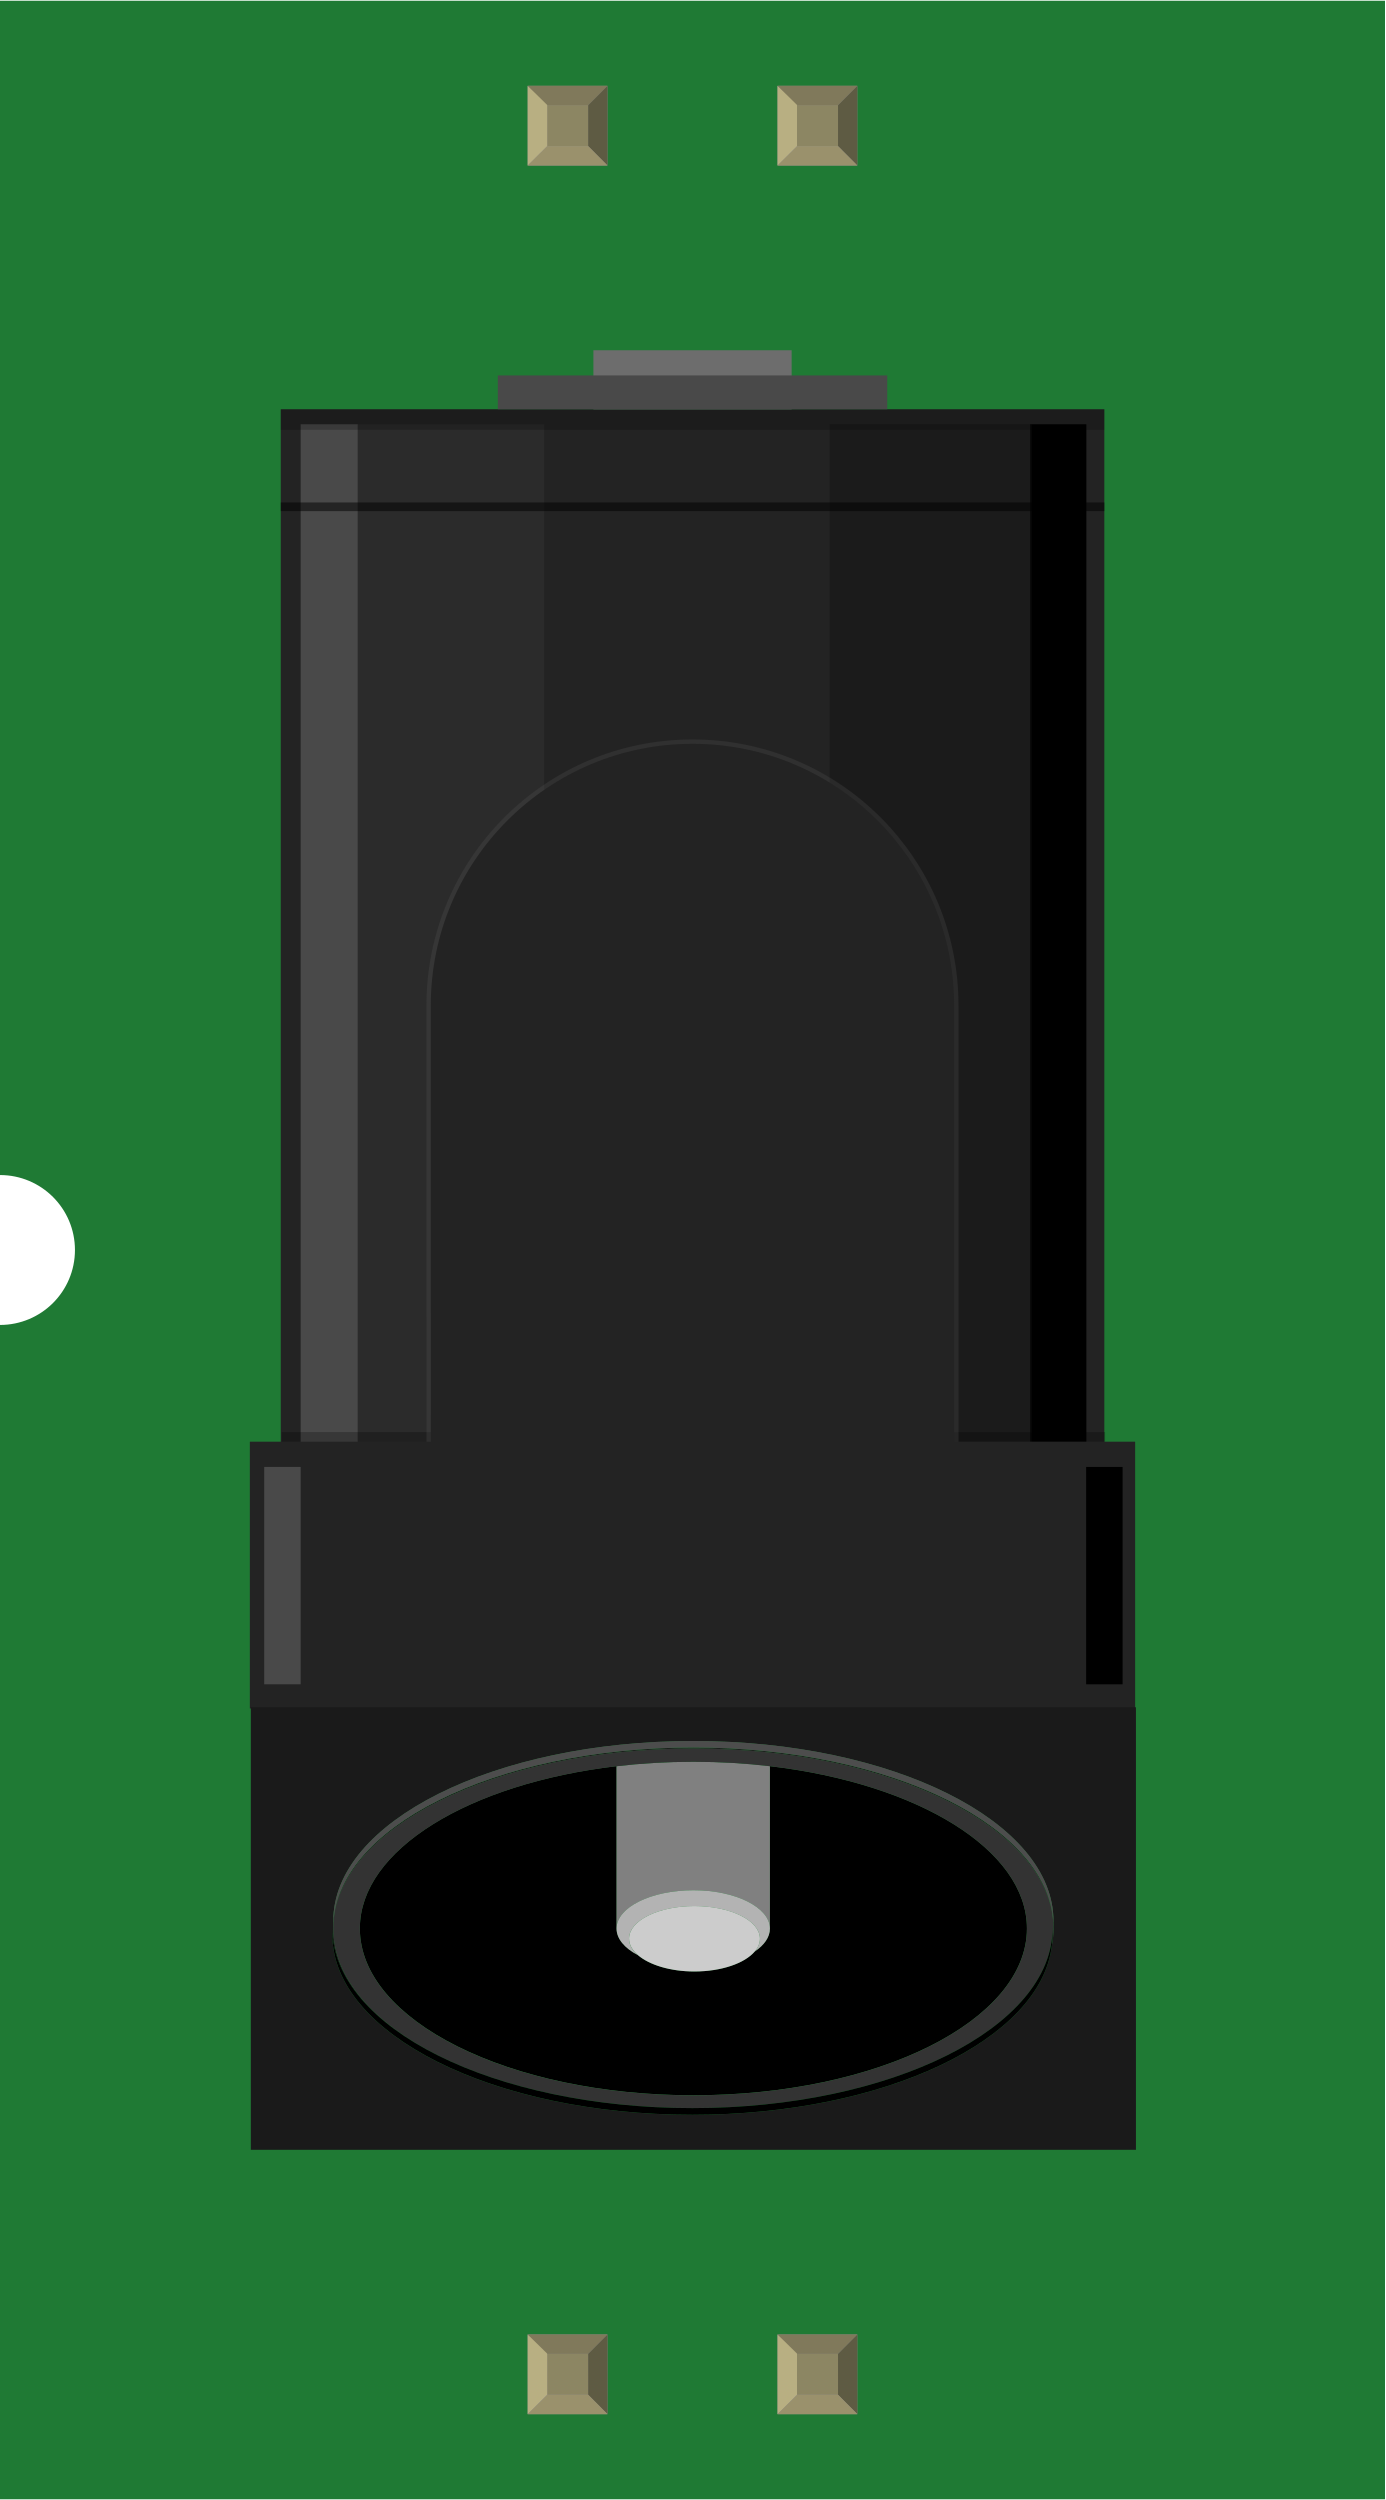
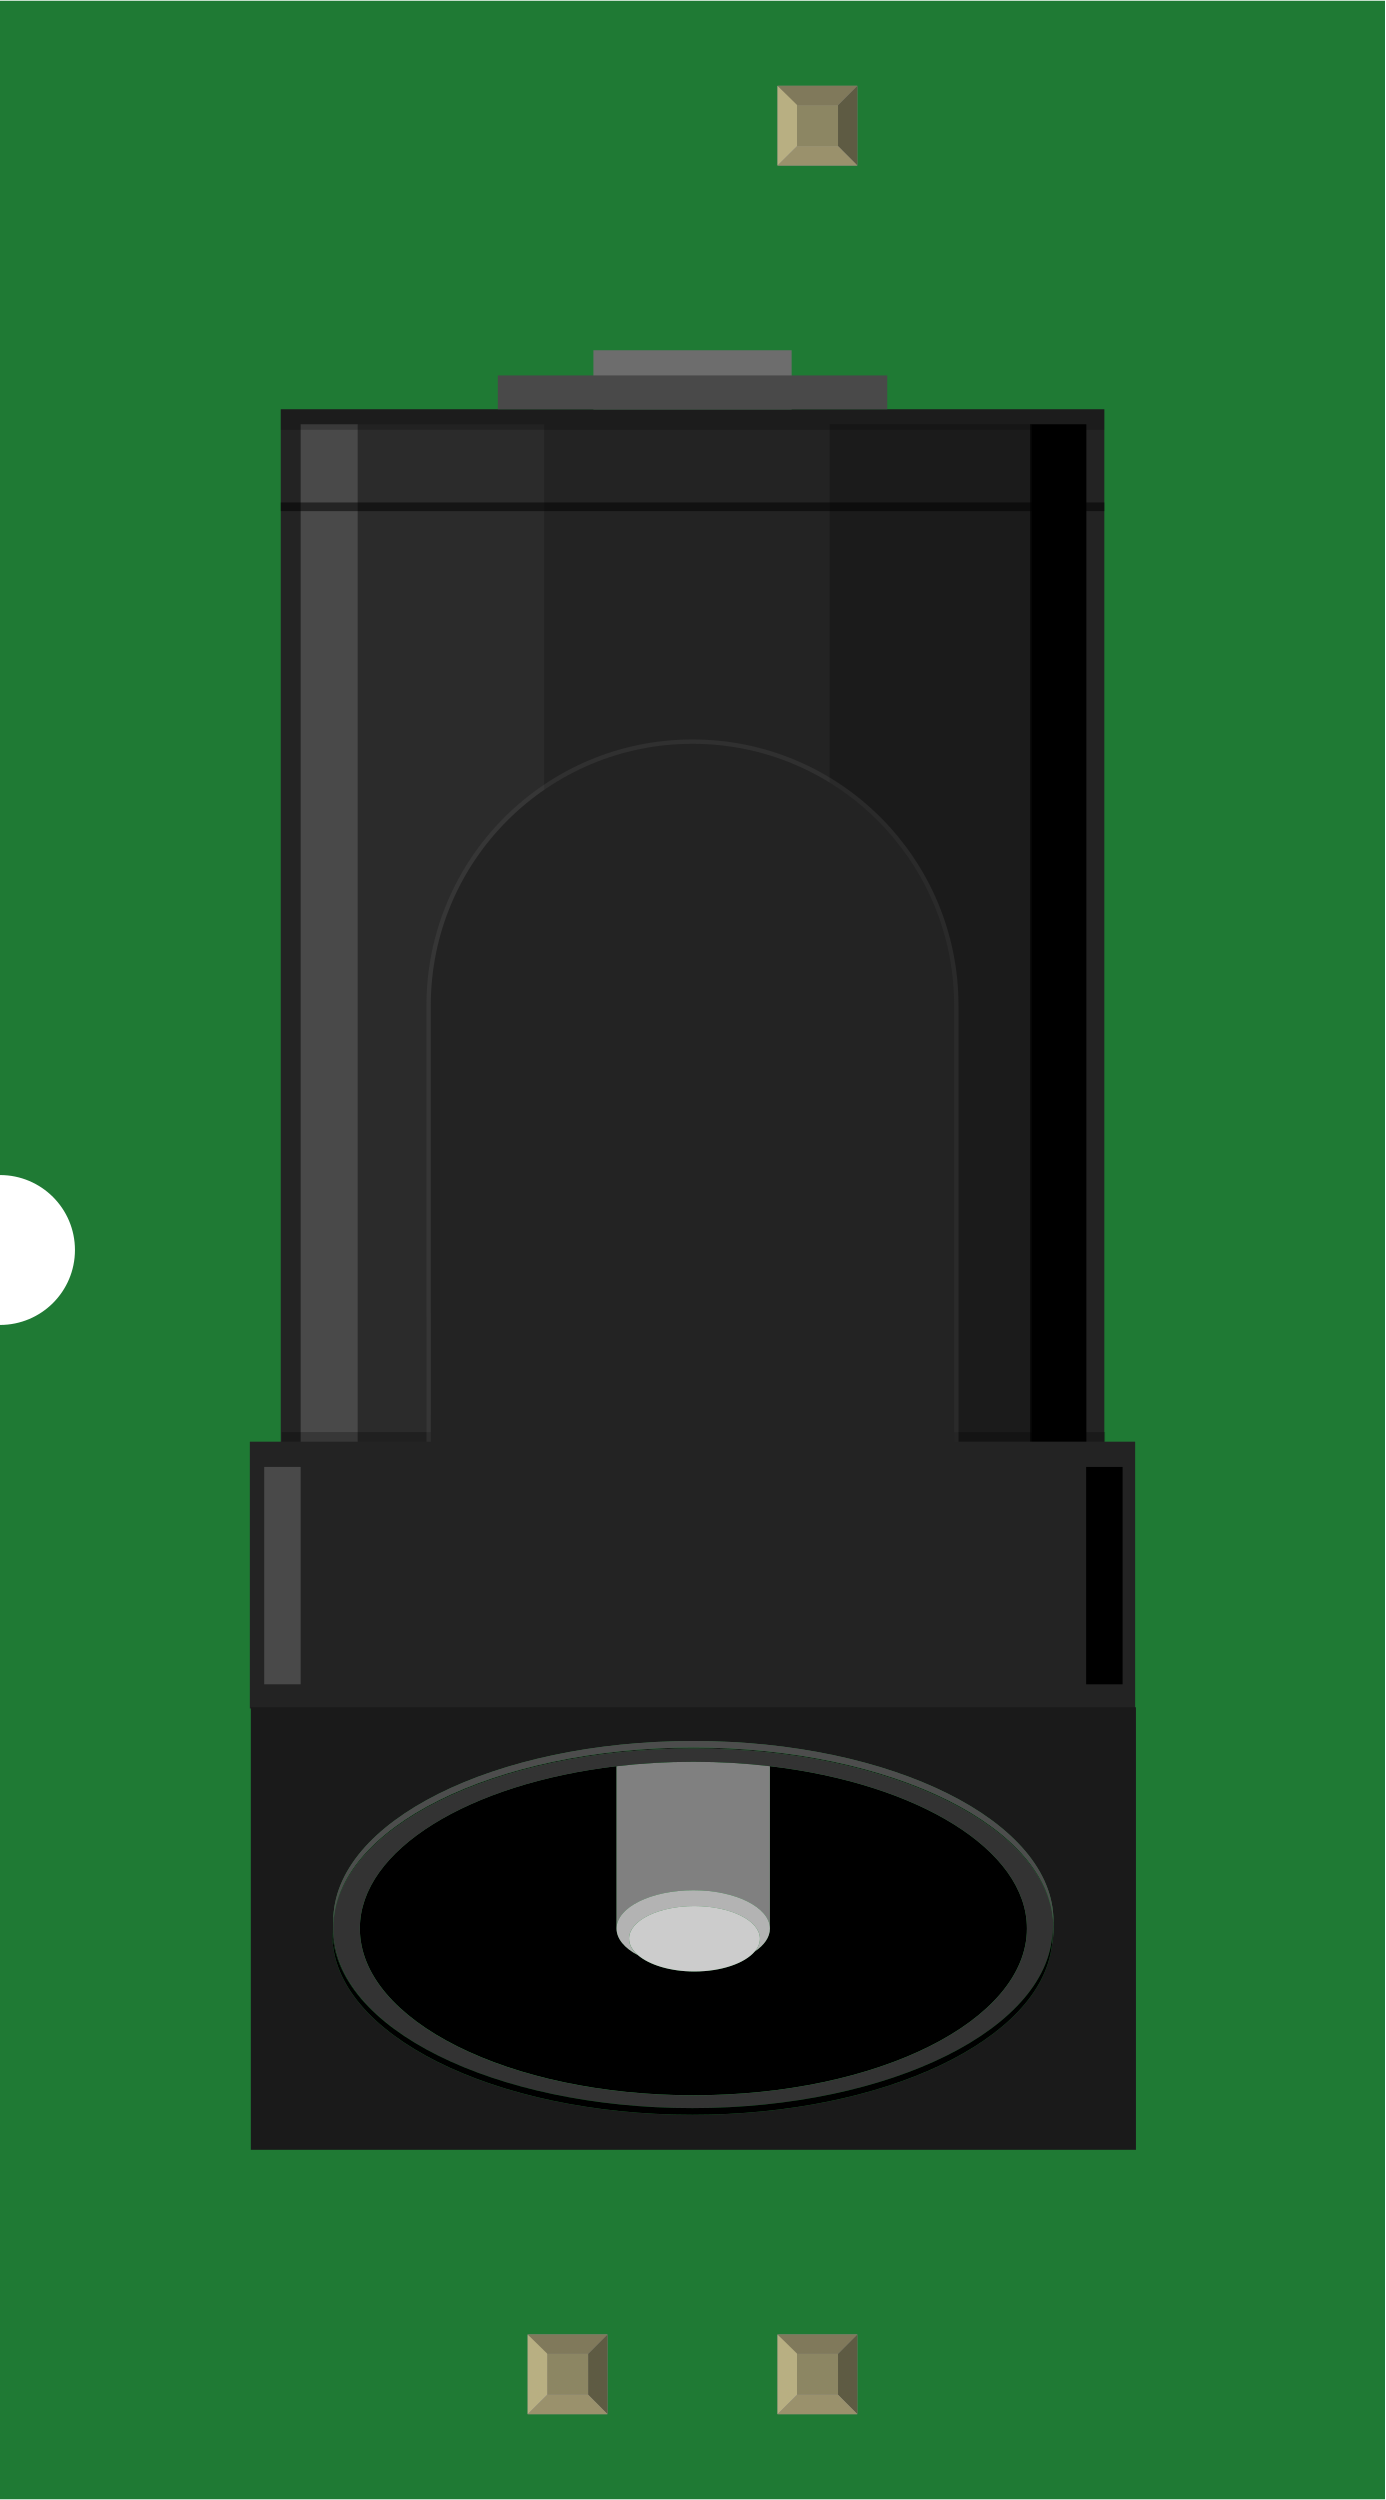
<svg xmlns="http://www.w3.org/2000/svg" width="0.554in" x="0in" version="1.2" y="0in" height="1in" viewBox="0 0 554.333 1000" baseProfile="tiny">
  <g id="breadboard">
    <g id="icon">
      <path fill="#1F7A34" stroke="none" stroke-width="0" d="M0,0L0,470A30,30 0 0 1 0,530L0,1000L554.333,1000L554.333,0L0,0z" />
      <g transform="translate(100,139.882)">
        <g>
          <g>
            <rect width="329.625" x="12.375" y="23.625" fill="#232323" height="457.917" />
            <rect width="22.847" x="20.333" y="29.625" fill="#494949" height="443.542" />
            <rect width="74.569" x="43.222" y="29.625" fill="#3D3D3D" height="443.542" fill-opacity="0.3" />
            <rect width="22.486" x="312.319" y="29.625" height="457.944" />
            <rect width="80.944" x="232.069" y="29.625" fill="#0F0F0F" height="457.944" fill-opacity="0.4" />
          </g>
          <rect width="329.625" x="12.375" opacity="0.2" y="23.625" height="8.222" enable-background="new    " />
        </g>
        <line opacity="0.5" fill="none" stroke="#000000" enable-background="new    " y1="62.653" stroke-width="3.472" x1="342" y2="62.653" x2="12.375" stroke-miterlimit="10" />
        <g>
          <rect width="329.569" x="12.736" opacity="0.25" y="432.986" height="17.875" enable-background="new    " />
          <path opacity="0.25" stroke="#565656" enable-background="new    " stroke-width="3.472" d="M72.431,446.944l209.458,0L281.889,262.25c0,-57.847,-46.889,-104.736,-104.736,-104.736c-57.833,0,-104.736,46.889,-104.736,104.736L72.431,446.944L72.431,446.944z" stroke-miterlimit="10" />
        </g>
        <g>
          <path fill="#232323" d="M72.431,446.944l209.458,0L281.889,262.25c0,-57.847,-46.889,-104.736,-104.736,-104.736c-57.833,0,-104.736,46.889,-104.736,104.736L72.431,446.944L72.431,446.944z" />
          <rect width="354.333" x="0" y="436.833" fill="#232323" height="106.778" />
        </g>
        <rect width="79.347" x="137.5" y="0" fill="#6D6D6D" height="23.625" />
        <rect width="155.861" x="99.25" y="10.083" fill="#494949" height="13.542" />
        <g>
          <g enable-background="new    ">
            <g>
              <g>
                <path fill="#1A1A1A" d="M75.417,682.569c-25.958,-13.042,-42.014,-31,-42.014,-50.875c0,-39.75,64.514,-72.056,144.139,-72.056c79.611,0,144.111,32.306,144.111,72.056c0,2.264,-0.236,4.5,-0.639,6.694c-4.347,37.806,-67.069,67.861,-143.861,67.861c-79.625,0,-144.125,-32.306,-144.125,-72.056l0,-2.667C33.014,651.458,49.222,669.514,75.417,682.569M33.389,631.319l0,-2.611c0,-39.819,64.514,-72.056,144.125,-72.056c79.625,0,144.125,32.236,144.125,72.056l0,2.611c0,-39.819,-64.514,-72.056,-144.125,-72.056S33.389,591.5,33.389,631.319M354.639,543.139L0.389,543.139l0,177.111l354.264,0L354.653,543.139" />
                <path d="M208.139,566.708l0,64.986c0,3.458,-2.25,6.639,-6.083,9.194c-4,4.708,-13.306,7.986,-24.167,7.986c-9.639,0,-18.097,-2.625,-22.625,-6.583c-5.264,-2.764,-8.5,-6.5,-8.5,-10.625l0,-64.972c-58.903,6.944,-102.736,33.361,-102.736,64.972c0,36.875,59.75,66.75,133.486,66.75c73.764,0,133.5,-29.847,133.5,-66.75C311.028,600.083,267.125,573.639,208.139,566.708" />
                <path fill="#808080" d="M177.528,564.958c-10.597,0,-20.889,0.625,-30.764,1.778l0,64.972c0,-8.431,13.75,-15.333,30.764,-15.333c16.875,0,30.611,6.875,30.611,15.333l0,-64.986C198.319,565.556,188.056,564.958,177.528,564.958" />
                <path fill="#333333" d="M177.528,564.958c10.528,0,20.778,0.611,30.611,1.764c58.986,6.917,102.875,33.361,102.875,64.986c0,36.875,-59.75,66.75,-133.486,66.75c-73.764,0,-133.5,-29.847,-133.5,-66.75c0,-31.583,43.833,-58.028,102.736,-64.972C156.639,565.569,166.944,564.958,177.528,564.958M177.528,559.625c-79.625,0,-144.139,32.306,-144.139,72.056c0,19.875,16.056,37.833,42.014,50.875c26.056,12.972,62.014,21,101.736,21c79.611,0,144.125,-32.25,144.125,-72.056l0,2.667c0,1.431,-0.097,2.806,-0.278,4.208c0.403,-2.194,0.639,-4.431,0.639,-6.694C321.639,591.931,257.153,559.625,177.528,559.625" />
                <path fill="#B3B3B3" d="M177.528,616.375c-17.014,0,-30.764,6.875,-30.764,15.333c0,4.125,3.236,7.833,8.5,10.625c-2.222,-1.931,-3.5,-4.181,-3.5,-6.569c0,-7.236,11.75,-13.042,26.125,-13.042c14.5,0,26.264,5.806,26.264,13.042c0,1.833,-0.764,3.569,-2.083,5.139c3.819,-2.583,6.083,-5.736,6.083,-9.194C208.139,623.25,194.403,616.375,177.528,616.375" />
                <path fill="#CCCCCC" d="M177.903,622.694c-14.375,0,-26.125,5.806,-26.125,13.042c0,2.389,1.278,4.639,3.5,6.569c4.528,3.931,13,6.583,22.625,6.583c10.861,0,20.181,-3.278,24.167,-7.986c1.333,-1.569,2.083,-3.306,2.083,-5.139C204.153,628.5,192.403,622.694,177.903,622.694" />
                <path fill="#4D4D4D" d="M177.528,556.625c-79.625,0,-144.139,32.236,-144.139,72.056l0,2.611c0,-39.819,64.514,-72.056,144.139,-72.056c79.611,0,144.111,32.236,144.111,72.056l0,-2.611C321.639,588.875,257.153,556.625,177.528,556.625" />
                <path d="M321.278,631.514c0,39.778,-64.528,72.056,-144.125,72.056c-39.708,0,-75.667,-8.028,-101.736,-21c-26.194,-13.042,-42.389,-31.111,-42.389,-51.056l0,2.667c0,39.736,64.5,72.056,144.125,72.056c76.792,0,139.514,-30.056,143.861,-67.861c0.181,-1.403,0.278,-2.778,0.278,-4.208L321.278,631.514" />
              </g>
            </g>
          </g>
        </g>
        <rect width="14.583" x="5.75" y="446.944" fill="#494949" height="87" />
        <rect width="14.583" x="334.722" y="446.944" height="87" />
      </g>
    </g>
    <g transform="translate(211.202,934.05)">
-       <rect width="31.93" x="0" y="0" fill="#8D8C8C" height="31.9" id="connector3pin" />
-       <rect width="16.444" x="7.792" y="7.735" fill="#8C8663" height="16.415" />
-       <polygon fill="#B8AF82" points="0,31.9,7.792,24.137,7.792,6.972,0,0" />
-       <polygon fill="#80795B" points="24.208,7.763,7.903,7.763,0,0,31.93,0" />
-       <polygon fill="#5E5B43" points="24.208,24.137,24.208,7.763,31.93,0,31.93,31.9" />
-       <polygon fill="#9A916C" points="0,31.9,7.875,24.137,24.208,24.137,31.93,31.9" />
-     </g>
-     <g transform="translate(211.202,34.05)">
-       <rect width="31.93" x="0" y="0" fill="#8D8C8C" height="31.9" id="connector6pin" />
+       <rect width="31.93" x="0" y="0" fill="#8D8C8C" height="31.9" id="connector0pin" />
      <rect width="16.444" x="7.792" y="7.735" fill="#8C8663" height="16.415" />
      <polygon fill="#B8AF82" points="0,31.9,7.792,24.137,7.792,6.972,0,0" />
      <polygon fill="#80795B" points="24.208,7.763,7.903,7.763,0,0,31.93,0" />
      <polygon fill="#5E5B43" points="24.208,24.137,24.208,7.763,31.93,0,31.93,31.9" />
      <polygon fill="#9A916C" points="0,31.9,7.875,24.137,24.208,24.137,31.93,31.9" />
    </g>
    <g transform="translate(311.202,934.05)">
-       <rect width="31.93" x="0" y="0" fill="#8D8C8C" height="31.9" id="connector4pin" />
+       <rect width="31.93" x="0" y="0" fill="#8D8C8C" height="31.9" id="connector1pin" />
      <rect width="16.444" x="7.792" y="7.735" fill="#8C8663" height="16.415" />
      <polygon fill="#B8AF82" points="0,31.9,7.792,24.137,7.792,6.972,0,0" />
      <polygon fill="#80795B" points="24.208,7.763,7.903,7.763,0,0,31.93,0" />
      <polygon fill="#5E5B43" points="24.208,24.137,24.208,7.763,31.93,0,31.93,31.9" />
      <polygon fill="#9A916C" points="0,31.9,7.875,24.137,24.208,24.137,31.93,31.9" />
    </g>
    <g transform="translate(311.202,34.05)">
-       <rect width="31.93" x="0" y="0" fill="#8D8C8C" height="31.9" id="connector5pin" />
+       <rect width="31.93" x="0" y="0" fill="#8D8C8C" height="31.9" id="connector2pin" />
      <rect width="16.444" x="7.792" y="7.735" fill="#8C8663" height="16.415" />
      <polygon fill="#B8AF82" points="0,31.9,7.792,24.137,7.792,6.972,0,0" />
      <polygon fill="#80795B" points="24.208,7.763,7.903,7.763,0,0,31.93,0" />
      <polygon fill="#5E5B43" points="24.208,24.137,24.208,7.763,31.93,0,31.93,31.9" />
      <polygon fill="#9A916C" points="0,31.9,7.875,24.137,24.208,24.137,31.93,31.9" />
    </g>
  </g>
</svg>
